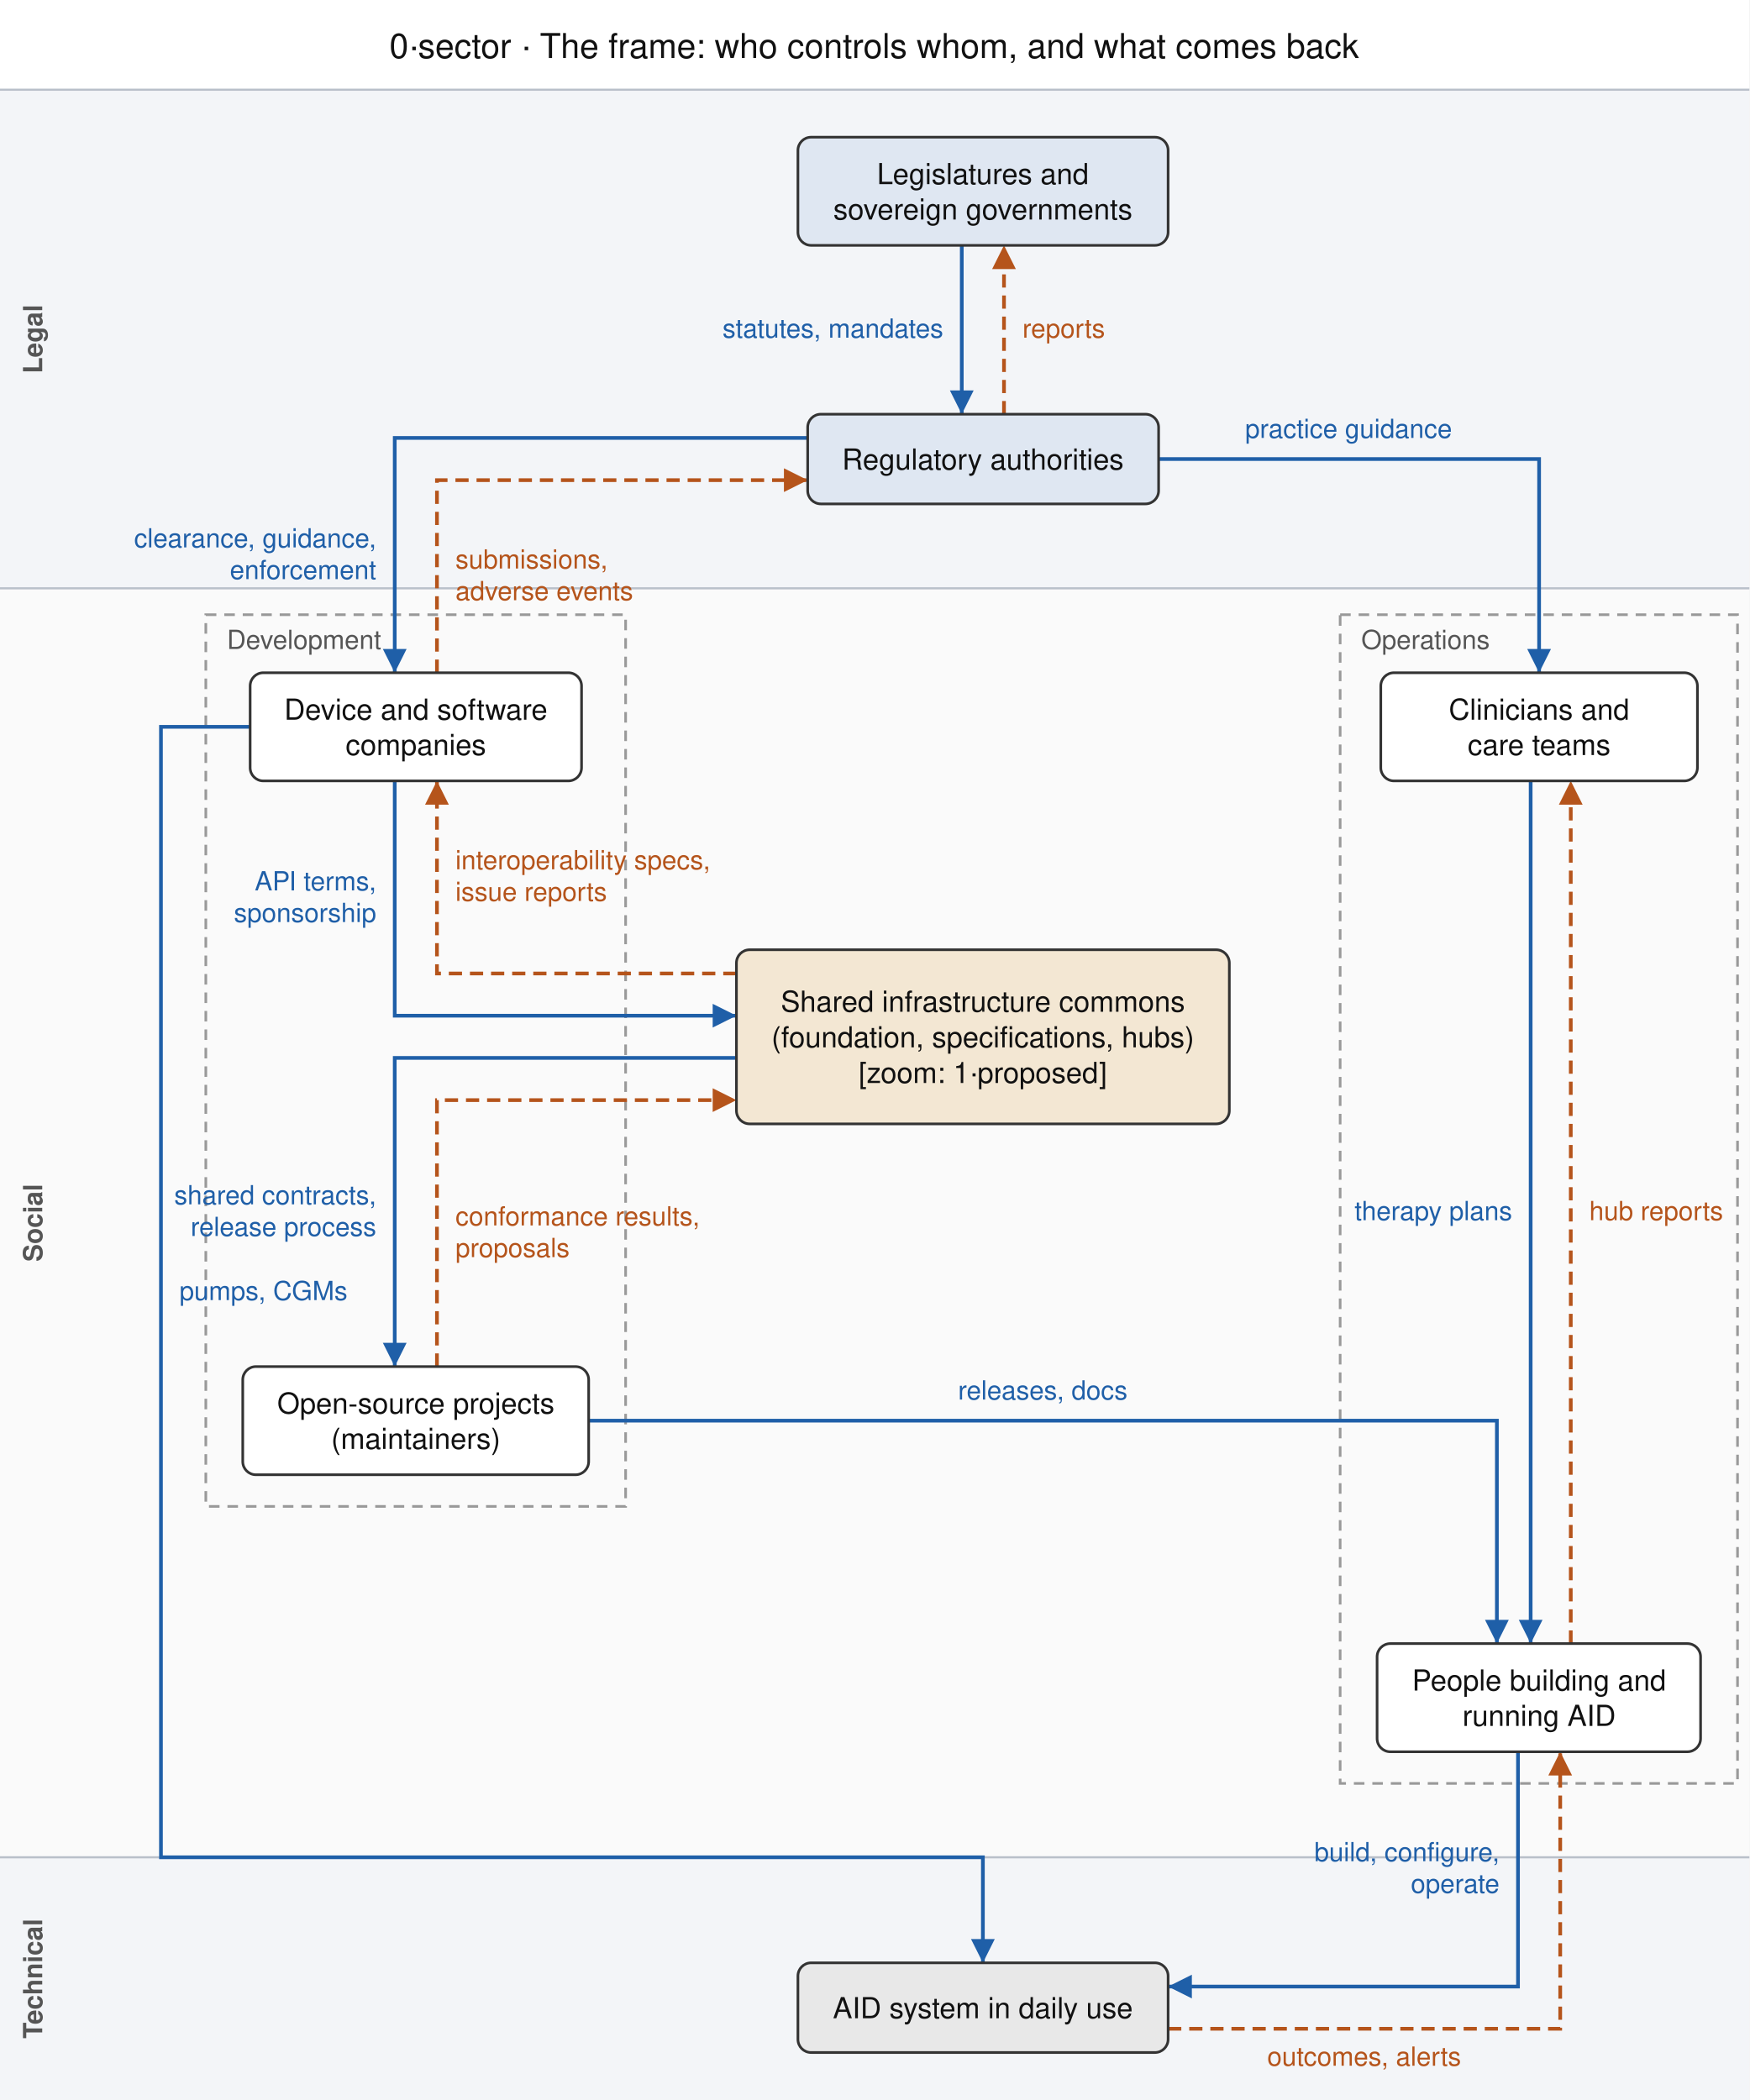
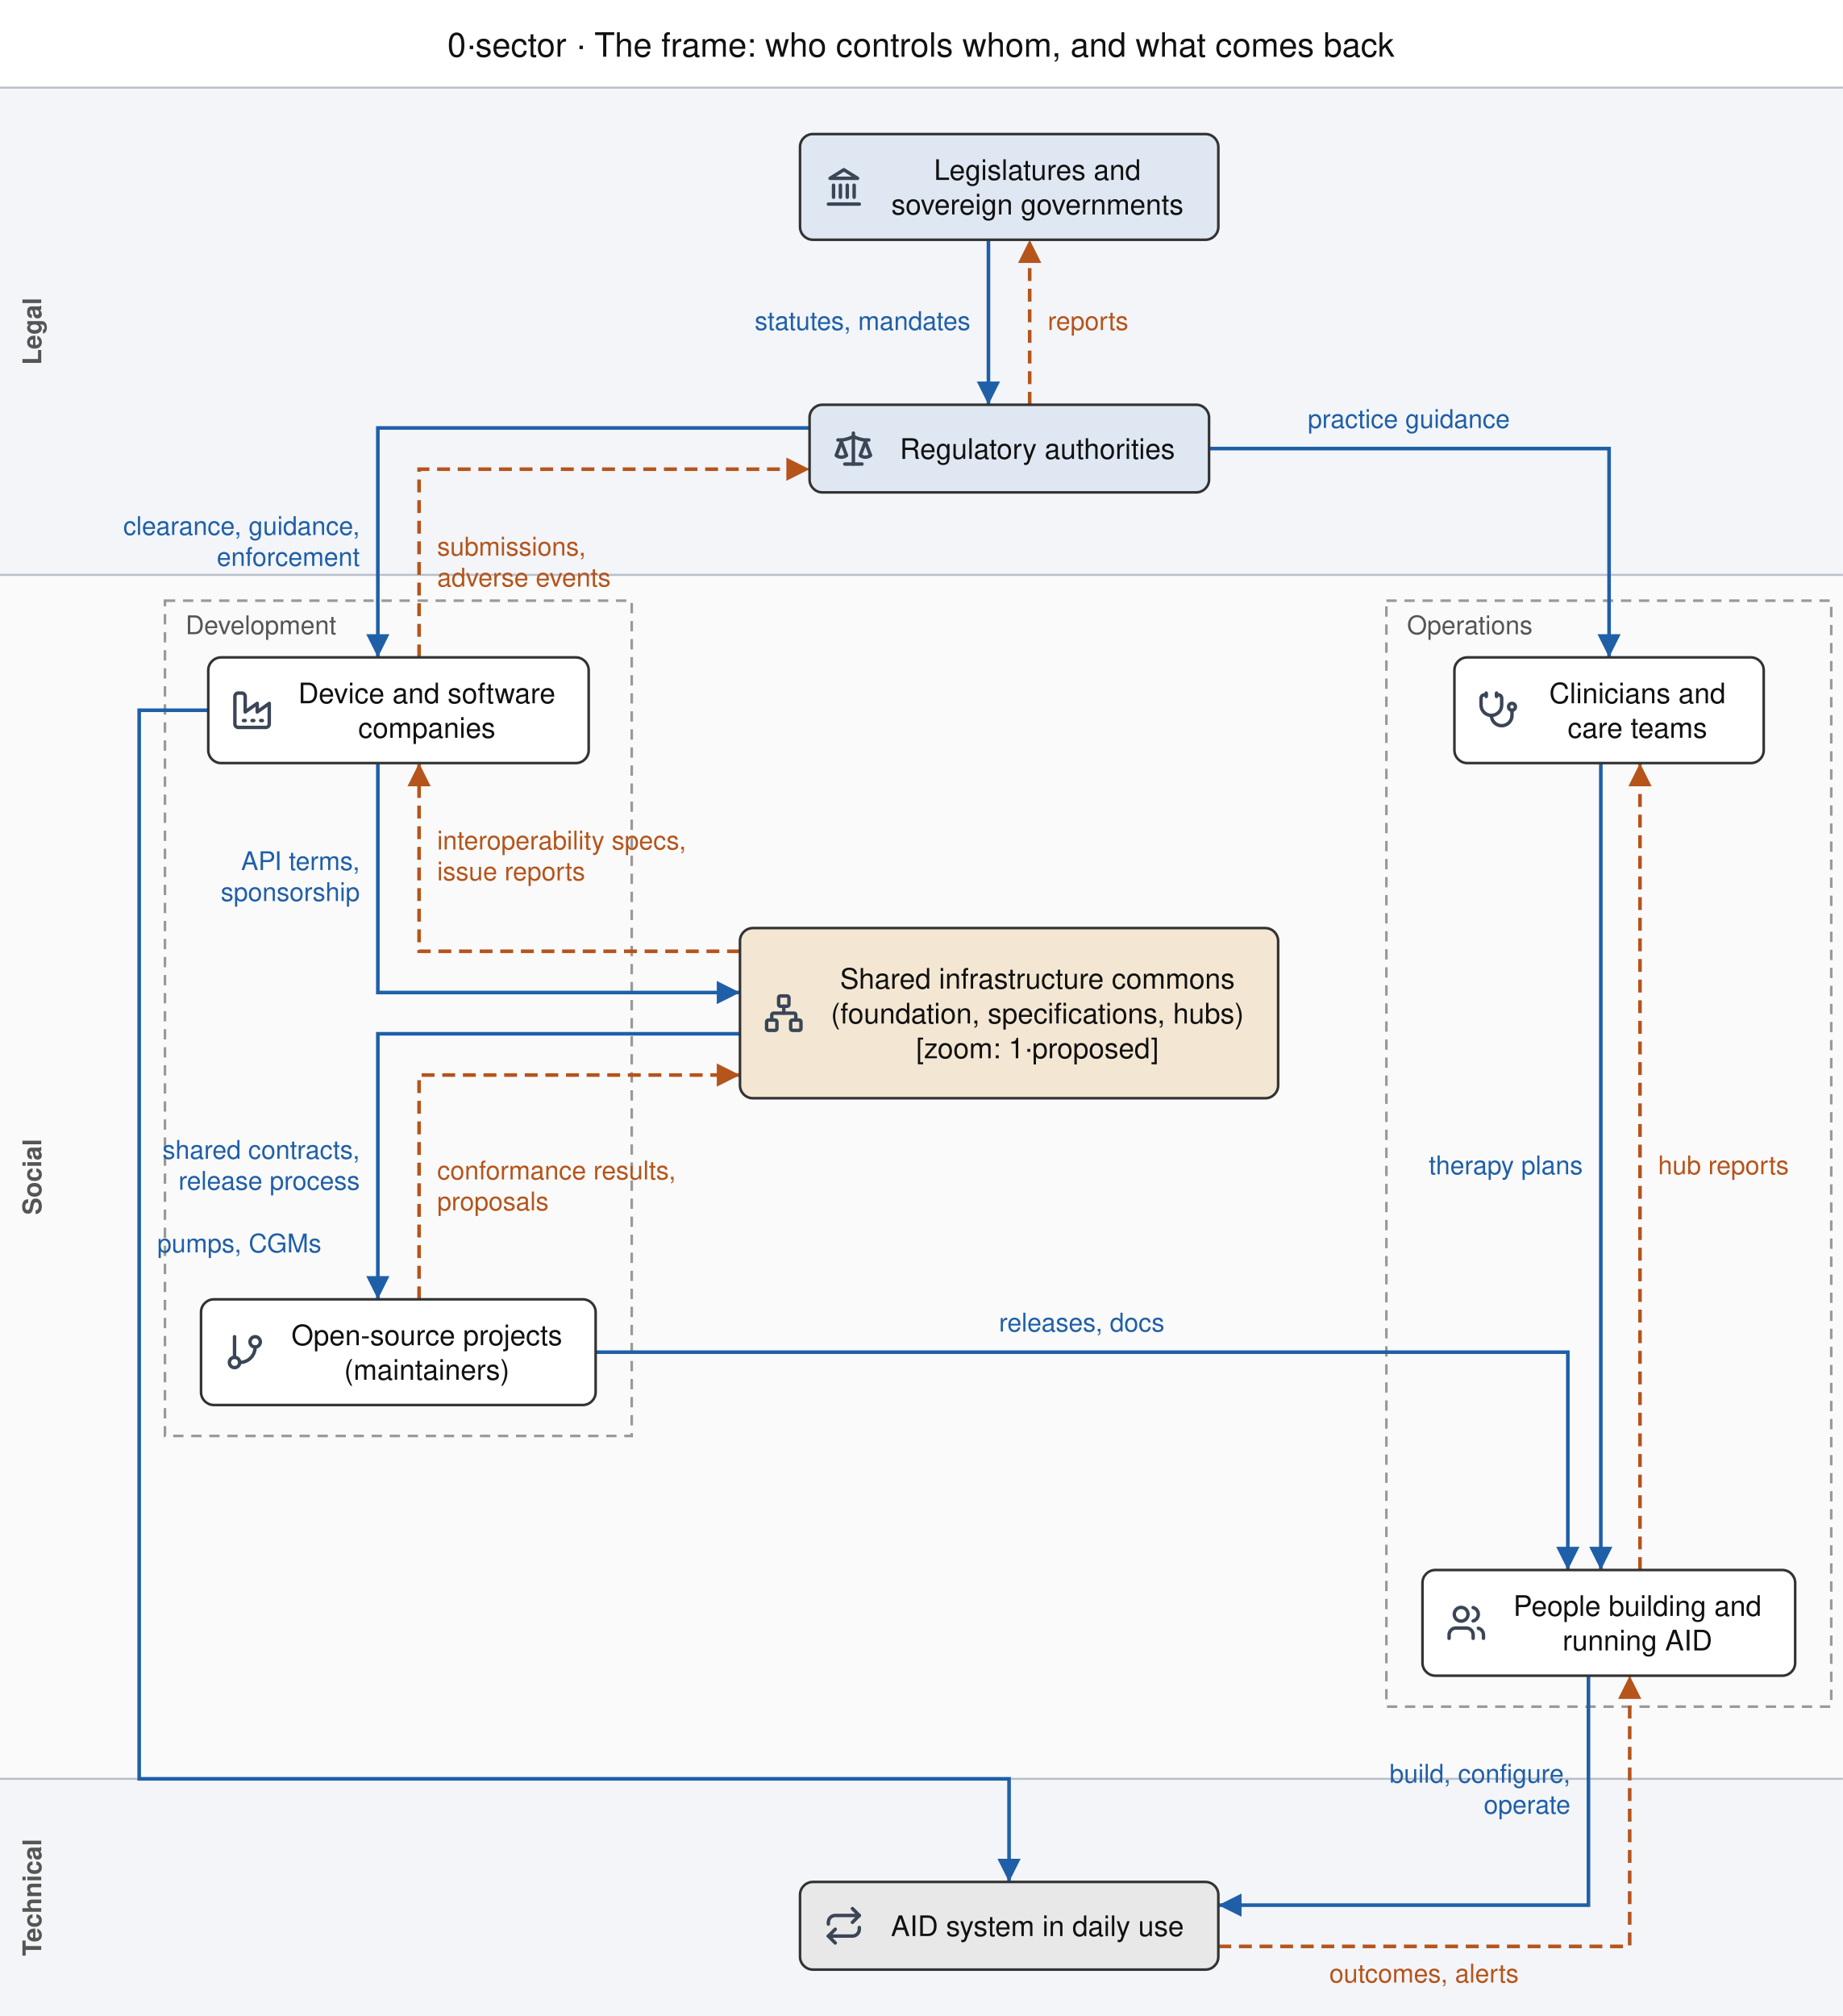
- <svg xmlns="http://www.w3.org/2000/svg" width="663" height="796" viewBox="0 0 663 796" font-family="Helvetica, Arial, sans-serif">
+ <svg xmlns="http://www.w3.org/2000/svg" width="715" height="782" viewBox="0 0 715 782" font-family="Helvetica, Arial, sans-serif">
  <defs>
    <marker id="ah1f5fa8" viewBox="0 0 10 10" refX="10" refY="5" markerUnits="userSpaceOnUse" markerWidth="9" markerHeight="9" orient="auto-start-reverse">
      <path d="M0,0 L10,5 L0,10 z" fill="#1f5fa8" />
    </marker>
    <marker id="ah2e7d32" viewBox="0 0 10 10" refX="10" refY="5" markerUnits="userSpaceOnUse" markerWidth="9" markerHeight="9" orient="auto-start-reverse">
      <path d="M0,0 L10,5 L0,10 z" fill="#2e7d32" />
    </marker>
    <marker id="ah555555" viewBox="0 0 10 10" refX="10" refY="5" markerUnits="userSpaceOnUse" markerWidth="9" markerHeight="9" orient="auto-start-reverse">
      <path d="M0,0 L10,5 L0,10 z" fill="#555555" />
    </marker>
    <marker id="ah888888" viewBox="0 0 10 10" refX="10" refY="5" markerUnits="userSpaceOnUse" markerWidth="9" markerHeight="9" orient="auto-start-reverse">
      <path d="M0,0 L10,5 L0,10 z" fill="#888888" />
    </marker>
    <marker id="ahb5541b" viewBox="0 0 10 10" refX="10" refY="5" markerUnits="userSpaceOnUse" markerWidth="9" markerHeight="9" orient="auto-start-reverse">
      <path d="M0,0 L10,5 L0,10 z" fill="#b5541b" />
    </marker>
    <marker id="ahc8c8c8" viewBox="0 0 10 10" refX="10" refY="5" markerUnits="userSpaceOnUse" markerWidth="9" markerHeight="9" orient="auto-start-reverse">
      <path d="M0,0 L10,5 L0,10 z" fill="#c8c8c8" />
    </marker>
+     <symbol id="icon-factory" viewBox="0 0 24 24" fill="none" stroke="currentColor" stroke-width="2" stroke-linecap="round" stroke-linejoin="round">
+       <path d="M2 20a2 2 0 0 0 2 2h16a2 2 0 0 0 2-2V8l-7 5V8l-7 5V4a2 2 0 0 0-2-2H4a2 2 0 0 0-2 2Z" />
+       <path d="M17 18h1" />
+       <path d="M12 18h1" />
+       <path d="M7 18h1" />
+     </symbol>
+     <symbol id="icon-git-branch" viewBox="0 0 24 24" fill="none" stroke="currentColor" stroke-width="2" stroke-linecap="round" stroke-linejoin="round">
+       <line x1="6" x2="6" y1="3" y2="15" />
+       <circle cx="18" cy="6" r="3" />
+       <circle cx="6" cy="18" r="3" />
+       <path d="M18 9a9 9 0 0 1-9 9" />
+     </symbol>
+     <symbol id="icon-landmark" viewBox="0 0 24 24" fill="none" stroke="currentColor" stroke-width="2" stroke-linecap="round" stroke-linejoin="round">
+       <line x1="3" x2="21" y1="22" y2="22" />
+       <line x1="6" x2="6" y1="18" y2="11" />
+       <line x1="10" x2="10" y1="18" y2="11" />
+       <line x1="14" x2="14" y1="18" y2="11" />
+       <line x1="18" x2="18" y1="18" y2="11" />
+       <polygon points="12 2 20 7 4 7" />
+     </symbol>
+     <symbol id="icon-network" viewBox="0 0 24 24" fill="none" stroke="currentColor" stroke-width="2" stroke-linecap="round" stroke-linejoin="round">
+       <rect x="16" y="16" width="6" height="6" rx="1" />
+       <rect x="2" y="16" width="6" height="6" rx="1" />
+       <rect x="9" y="2" width="6" height="6" rx="1" />
+       <path d="M5 16v-3a1 1 0 0 1 1-1h12a1 1 0 0 1 1 1v3" />
+       <path d="M12 12V8" />
+     </symbol>
+     <symbol id="icon-repeat" viewBox="0 0 24 24" fill="none" stroke="currentColor" stroke-width="2" stroke-linecap="round" stroke-linejoin="round">
+       <path d="m17 2 4 4-4 4" />
+       <path d="M3 11v-1a4 4 0 0 1 4-4h14" />
+       <path d="m7 22-4-4 4-4" />
+       <path d="M21 13v1a4 4 0 0 1-4 4H3" />
+     </symbol>
+     <symbol id="icon-scale" viewBox="0 0 24 24" fill="none" stroke="currentColor" stroke-width="2" stroke-linecap="round" stroke-linejoin="round">
+       <path d="m16 16 3-8 3 8c-.87.65-1.92 1-3 1s-2.13-.35-3-1Z" />
+       <path d="m2 16 3-8 3 8c-.87.65-1.92 1-3 1s-2.13-.35-3-1Z" />
+       <path d="M7 21h10" />
+       <path d="M12 3v18" />
+       <path d="M3 7h2c2 0 5-1 7-2 2 1 5 2 7 2h2" />
+     </symbol>
+     <symbol id="icon-stethoscope" viewBox="0 0 24 24" fill="none" stroke="currentColor" stroke-width="2" stroke-linecap="round" stroke-linejoin="round">
+       <path d="M11 2v2" />
+       <path d="M5 2v2" />
+       <path d="M5 3H4a2 2 0 0 0-2 2v4a6 6 0 0 0 12 0V5a2 2 0 0 0-2-2h-1" />
+       <path d="M8 15a6 6 0 0 0 12 0v-3" />
+       <circle cx="20" cy="10" r="2" />
+     </symbol>
+     <symbol id="icon-users" viewBox="0 0 24 24" fill="none" stroke="currentColor" stroke-width="2" stroke-linecap="round" stroke-linejoin="round">
+       <path d="M16 21v-2a4 4 0 0 0-4-4H6a4 4 0 0 0-4 4v2" />
+       <circle cx="9" cy="7" r="4" />
+       <path d="M22 21v-2a4 4 0 0 0-3-3.87" />
+       <path d="M16 3.13a4 4 0 0 1 0 7.75" />
+     </symbol>
  </defs>
-   <rect x="0" y="0" width="663" height="796" fill="#ffffff" />
-   <text x="331.3" y="22" font-size="13" text-anchor="middle" fill="#111">0·sector · The frame: who controls whom, and what comes back</text>
+   <rect x="0" y="0" width="715" height="782" fill="#ffffff" />
+   <text x="357.3" y="22" font-size="13" text-anchor="middle" fill="#111">0·sector · The frame: who controls whom, and what comes back</text>
  <g transform="translate(0.0,0.0)">
-     <rect class="band" x="0.0" y="34.0" width="663" height="189.0" fill="#f3f5f8" />
-     <line x1="0.0" x2="663" y1="34.0" y2="34.0" stroke="#b9c0ca" stroke-width="0.8" />
+     <rect class="band" x="0.0" y="34.0" width="715" height="189.0" fill="#f3f5f8" />
+     <line x1="0.0" x2="715" y1="34.0" y2="34.0" stroke="#b9c0ca" stroke-width="0.8" />
    <text class="band" x="16.0" y="128.5" font-size="10" fill="#555" text-anchor="middle" font-weight="bold" transform="rotate(-90 16.0 128.5)">Legal</text>
-     <rect class="band" x="0.0" y="223.0" width="663" height="481.0" fill="#fafafa" />
-     <line x1="0.0" x2="663" y1="223.0" y2="223.0" stroke="#b9c0ca" stroke-width="0.8" />
-     <text class="band" x="16.0" y="463.5" font-size="10" fill="#555" text-anchor="middle" font-weight="bold" transform="rotate(-90 16.0 463.5)">Social</text>
-     <rect class="band" x="0.0" y="704.0" width="663" height="92.0" fill="#f3f5f8" />
-     <line x1="0.0" x2="663" y1="704.0" y2="704.0" stroke="#b9c0ca" stroke-width="0.8" />
-     <text class="band" x="16.0" y="750.0" font-size="10" fill="#555" text-anchor="middle" font-weight="bold" transform="rotate(-90 16.0 750.0)">Technical</text>
+     <rect class="band" x="0.0" y="223.0" width="715" height="467.0" fill="#fafafa" />
+     <line x1="0.0" x2="715" y1="223.0" y2="223.0" stroke="#b9c0ca" stroke-width="0.8" />
+     <text class="band" x="16.0" y="456.5" font-size="10" fill="#555" text-anchor="middle" font-weight="bold" transform="rotate(-90 16.0 456.5)">Social</text>
+     <rect class="band" x="0.0" y="690.0" width="715" height="92.0" fill="#f3f5f8" />
+     <line x1="0.0" x2="715" y1="690.0" y2="690.0" stroke="#b9c0ca" stroke-width="0.8" />
+     <text class="band" x="16.0" y="736.0" font-size="10" fill="#555" text-anchor="middle" font-weight="bold" transform="rotate(-90 16.0 736.0)">Technical</text>
    <g class="group" data-id="dev">
-       <rect x="78.0" y="233.0" width="159.1" height="338.0" fill="none" stroke="#999" stroke-dasharray="4,3" />
-       <text x="86.0" y="246.0" font-size="10" fill="#555">Development</text>
+       <rect x="64.0" y="233.0" width="181.1" height="324.0" fill="none" stroke="#999" stroke-dasharray="4,3" />
+       <text x="72.0" y="246.0" font-size="10" fill="#555">Development</text>
    </g>
    <g class="group" data-id="ops">
-       <rect x="507.9" y="233.0" width="150.6" height="443.0" fill="none" stroke="#999" stroke-dasharray="4,3" />
-       <text x="515.9" y="246.0" font-size="10" fill="#555">Operations</text>
-     </g>
-     <g class="edge">
-       <path class="edge" d="M364.5,93.0 L364.5,157.0" fill="none" stroke="#1f5fa8" stroke-width="1.4" stroke-linecap="butt" marker-end="url(#ah1f5fa8)" />
-     </g>
-     <g class="edge">
-       <path class="edge" d="M380.5,157.0 L380.5,93.0" fill="none" stroke="#b5541b" stroke-width="1.4" stroke-dasharray="5,3" stroke-linecap="butt" marker-end="url(#ahb5541b)" />
-     </g>
-     <g class="edge">
-       <path class="edge" d="M306.1,166.0 L149.6,166.0 L149.6,255.0" fill="none" stroke="#1f5fa8" stroke-width="1.4" stroke-linecap="butt" marker-end="url(#ah1f5fa8)" />
-     </g>
-     <g class="edge">
-       <path class="edge" d="M165.6,255.0 L165.6,182.0 L306.1,182.0" fill="none" stroke="#b5541b" stroke-width="1.4" stroke-dasharray="5,3" stroke-linecap="butt" marker-end="url(#ahb5541b)" />
-     </g>
-     <g class="edge">
-       <path class="edge" d="M439.0,174.0 L583.3,174.0 L583.3,255.0" fill="none" stroke="#1f5fa8" stroke-width="1.4" stroke-linecap="butt" marker-end="url(#ah1f5fa8)" />
-     </g>
-     <g class="edge">
-       <path class="edge" d="M149.6,296.0 L149.6,385.0 L279.1,385.0" fill="none" stroke="#1f5fa8" stroke-width="1.4" stroke-linecap="butt" marker-end="url(#ah1f5fa8)" />
-     </g>
-     <g class="edge">
-       <path class="edge" d="M279.1,369.0 L165.6,369.0 L165.6,296.0" fill="none" stroke="#b5541b" stroke-width="1.4" stroke-dasharray="5,3" stroke-linecap="butt" marker-end="url(#ahb5541b)" />
-     </g>
-     <g class="edge">
-       <path class="edge" d="M279.1,401.0 L149.6,401.0 L149.6,518.0" fill="none" stroke="#1f5fa8" stroke-width="1.4" stroke-linecap="butt" marker-end="url(#ah1f5fa8)" />
-     </g>
-     <g class="edge">
-       <path class="edge" d="M165.6,518.0 L165.6,417.0 L279.1,417.0" fill="none" stroke="#b5541b" stroke-width="1.4" stroke-dasharray="5,3" stroke-linecap="butt" marker-end="url(#ahb5541b)" />
-     </g>
-     <g class="edge">
-       <path class="edge" d="M223.1,538.5 L567.3,538.5 L567.3,623.0" fill="none" stroke="#1f5fa8" stroke-width="1.4" stroke-linecap="butt" marker-end="url(#ah1f5fa8)" />
-     </g>
-     <g class="edge">
-       <path class="edge" d="M580.1,296.0 L580.1,623.0" fill="none" stroke="#1f5fa8" stroke-width="1.4" stroke-linecap="butt" marker-end="url(#ah1f5fa8)" />
-     </g>
-     <g class="edge">
-       <path class="edge" d="M595.3,623.0 L595.3,296.0" fill="none" stroke="#b5541b" stroke-width="1.4" stroke-dasharray="5,3" stroke-linecap="butt" marker-end="url(#ahb5541b)" />
-     </g>
-     <g class="edge">
-       <path class="edge" d="M575.3,664.0 L575.3,753.0 L442.7,753.0" fill="none" stroke="#1f5fa8" stroke-width="1.4" stroke-linecap="butt" marker-end="url(#ah1f5fa8)" />
-     </g>
-     <g class="edge">
-       <path class="edge" d="M442.7,769.0 L591.3,769.0 L591.3,664.0" fill="none" stroke="#b5541b" stroke-width="1.4" stroke-dasharray="5,3" stroke-linecap="butt" marker-end="url(#ahb5541b)" />
-     </g>
-     <g class="edge">
-       <path class="edge" d="M94.8,275.5 L61.0,275.5 L61.0,704.0 L372.5,704.0 L372.5,744.0" fill="none" stroke="#1f5fa8" stroke-width="1.4" stroke-linecap="butt" marker-end="url(#ah1f5fa8)" />
+       <rect x="537.9" y="233.0" width="172.6" height="429.0" fill="none" stroke="#999" stroke-dasharray="4,3" />
+       <text x="545.9" y="246.0" font-size="10" fill="#555">Operations</text>
+     </g>
+     <g class="edge">
+       <path class="edge" d="M383.5,93.0 L383.5,157.0" fill="none" stroke="#1f5fa8" stroke-width="1.4" stroke-linecap="butt" marker-end="url(#ah1f5fa8)" />
+     </g>
+     <g class="edge">
+       <path class="edge" d="M399.5,157.0 L399.5,93.0" fill="none" stroke="#b5541b" stroke-width="1.4" stroke-dasharray="5,3" stroke-linecap="butt" marker-end="url(#ahb5541b)" />
+     </g>
+     <g class="edge">
+       <path class="edge" d="M314.1,166.0 L146.6,166.0 L146.6,255.0" fill="none" stroke="#1f5fa8" stroke-width="1.4" stroke-linecap="butt" marker-end="url(#ah1f5fa8)" />
+     </g>
+     <g class="edge">
+       <path class="edge" d="M162.6,255.0 L162.6,182.0 L314.1,182.0" fill="none" stroke="#b5541b" stroke-width="1.4" stroke-dasharray="5,3" stroke-linecap="butt" marker-end="url(#ahb5541b)" />
+     </g>
+     <g class="edge">
+       <path class="edge" d="M469.0,174.0 L624.3,174.0 L624.3,255.0" fill="none" stroke="#1f5fa8" stroke-width="1.4" stroke-linecap="butt" marker-end="url(#ah1f5fa8)" />
+     </g>
+     <g class="edge">
+       <path class="edge" d="M146.6,296.0 L146.6,385.0 L287.1,385.0" fill="none" stroke="#1f5fa8" stroke-width="1.4" stroke-linecap="butt" marker-end="url(#ah1f5fa8)" />
+     </g>
+     <g class="edge">
+       <path class="edge" d="M287.1,369.0 L162.6,369.0 L162.6,296.0" fill="none" stroke="#b5541b" stroke-width="1.4" stroke-dasharray="5,3" stroke-linecap="butt" marker-end="url(#ahb5541b)" />
+     </g>
+     <g class="edge">
+       <path class="edge" d="M287.1,401.0 L146.6,401.0 L146.6,504.0" fill="none" stroke="#1f5fa8" stroke-width="1.4" stroke-linecap="butt" marker-end="url(#ah1f5fa8)" />
+     </g>
+     <g class="edge">
+       <path class="edge" d="M162.6,504.0 L162.6,417.0 L287.1,417.0" fill="none" stroke="#b5541b" stroke-width="1.4" stroke-dasharray="5,3" stroke-linecap="butt" marker-end="url(#ahb5541b)" />
+     </g>
+     <g class="edge">
+       <path class="edge" d="M231.1,524.5 L608.3,524.5 L608.3,609.0" fill="none" stroke="#1f5fa8" stroke-width="1.4" stroke-linecap="butt" marker-end="url(#ah1f5fa8)" />
+     </g>
+     <g class="edge">
+       <path class="edge" d="M621.1,296.0 L621.1,609.0" fill="none" stroke="#1f5fa8" stroke-width="1.4" stroke-linecap="butt" marker-end="url(#ah1f5fa8)" />
+     </g>
+     <g class="edge">
+       <path class="edge" d="M636.3,609.0 L636.3,296.0" fill="none" stroke="#b5541b" stroke-width="1.4" stroke-dasharray="5,3" stroke-linecap="butt" marker-end="url(#ahb5541b)" />
+     </g>
+     <g class="edge">
+       <path class="edge" d="M616.3,650.0 L616.3,739.0 L472.7,739.0" fill="none" stroke="#1f5fa8" stroke-width="1.4" stroke-linecap="butt" marker-end="url(#ah1f5fa8)" />
+     </g>
+     <g class="edge">
+       <path class="edge" d="M472.7,755.0 L632.3,755.0 L632.3,650.0" fill="none" stroke="#b5541b" stroke-width="1.4" stroke-dasharray="5,3" stroke-linecap="butt" marker-end="url(#ahb5541b)" />
+     </g>
+     <g class="edge">
+       <path class="edge" d="M80.8,275.5 L54.0,275.5 L54.0,690.0 L391.5,690.0 L391.5,730.0" fill="none" stroke="#1f5fa8" stroke-width="1.4" stroke-linecap="butt" marker-end="url(#ah1f5fa8)" />
    </g>
    <g class="node" data-id="gov">
-       <rect x="302.4" y="52.0" width="140.3" height="41.0" rx="5" fill="#dfe7f2" stroke="#333333" stroke-width="1" />
-       <text x="372.5" y="69.8" font-size="11" text-anchor="middle" fill="#111111">Legislatures and</text>
-       <text x="372.5" y="83.2" font-size="11" text-anchor="middle" fill="#111111">sovereign governments</text>
+       <rect x="310.4" y="52.0" width="162.3" height="41.0" rx="5" fill="#dfe7f2" stroke="#333333" stroke-width="1" />
+       <use href="#icon-landmark" x="319.4" y="64.5" width="16" height="16" color="#3a4656" />
+       <text x="402.5" y="69.8" font-size="11" text-anchor="middle" fill="#111111">Legislatures and</text>
+       <text x="402.5" y="83.2" font-size="11" text-anchor="middle" fill="#111111">sovereign governments</text>
    </g>
    <g class="node" data-id="reg">
-       <rect x="306.1" y="157.0" width="133.0" height="34.0" rx="5" fill="#dfe7f2" stroke="#333333" stroke-width="1" />
-       <text x="372.5" y="178.0" font-size="11" text-anchor="middle" fill="#111111">Regulatory authorities</text>
+       <rect x="314.1" y="157.0" width="155.0" height="34.0" rx="5" fill="#dfe7f2" stroke="#333333" stroke-width="1" />
+       <use href="#icon-scale" x="323.1" y="166.0" width="16" height="16" color="#3a4656" />
+       <text x="402.5" y="178.0" font-size="11" text-anchor="middle" fill="#111111">Regulatory authorities</text>
    </g>
    <g class="node" data-id="companies">
-       <rect x="94.8" y="255.0" width="125.6" height="41.0" rx="5" fill="#ffffff" stroke="#333333" stroke-width="1" />
-       <text x="157.6" y="272.8" font-size="11" text-anchor="middle" fill="#111111">Device and software</text>
-       <text x="157.6" y="286.2" font-size="11" text-anchor="middle" fill="#111111">companies</text>
+       <rect x="80.8" y="255.0" width="147.6" height="41.0" rx="5" fill="#ffffff" stroke="#333333" stroke-width="1" />
+       <use href="#icon-factory" x="89.8" y="267.5" width="16" height="16" color="#3a4656" />
+       <text x="165.6" y="272.8" font-size="11" text-anchor="middle" fill="#111111">Device and software</text>
+       <text x="165.6" y="286.2" font-size="11" text-anchor="middle" fill="#111111">companies</text>
    </g>
    <g class="node" data-id="care">
-       <rect x="523.3" y="255.0" width="120.0" height="41.0" rx="5" fill="#ffffff" stroke="#333333" stroke-width="1" />
-       <text x="583.3" y="272.8" font-size="11" text-anchor="middle" fill="#111111">Clinicians and</text>
-       <text x="583.3" y="286.2" font-size="11" text-anchor="middle" fill="#111111">care teams</text>
+       <rect x="564.3" y="255.0" width="120.0" height="41.0" rx="5" fill="#ffffff" stroke="#333333" stroke-width="1" />
+       <use href="#icon-stethoscope" x="573.3" y="267.5" width="16" height="16" color="#3a4656" />
+       <text x="635.3" y="272.8" font-size="11" text-anchor="middle" fill="#111111">Clinicians and</text>
+       <text x="635.3" y="286.2" font-size="11" text-anchor="middle" fill="#111111">care teams</text>
    </g>
    <g class="node" data-id="commons">
-       <rect x="279.1" y="360.0" width="186.8" height="66.0" rx="5" fill="#f3e7d3" stroke="#333333" stroke-width="1" />
-       <text x="372.5" y="383.5" font-size="11" text-anchor="middle" fill="#111111">Shared infrastructure commons</text>
-       <text x="372.5" y="397.0" font-size="11" text-anchor="middle" fill="#111111">(foundation, specifications, hubs)</text>
-       <text x="372.5" y="410.5" font-size="11" text-anchor="middle" fill="#111111">[zoom: 1·proposed]</text>
+       <rect x="287.1" y="360.0" width="208.8" height="66.0" rx="5" fill="#f3e7d3" stroke="#333333" stroke-width="1" />
+       <use href="#icon-network" x="296.1" y="385.0" width="16" height="16" color="#3a4656" />
+       <text x="402.5" y="383.5" font-size="11" text-anchor="middle" fill="#111111">Shared infrastructure commons</text>
+       <text x="402.5" y="397.0" font-size="11" text-anchor="middle" fill="#111111">(foundation, specifications, hubs)</text>
+       <text x="402.5" y="410.5" font-size="11" text-anchor="middle" fill="#111111">[zoom: 1·proposed]</text>
    </g>
    <g class="node" data-id="projects">
-       <rect x="92.0" y="518.0" width="131.1" height="41.0" rx="5" fill="#ffffff" stroke="#333333" stroke-width="1" />
-       <text x="157.6" y="535.8" font-size="11" text-anchor="middle" fill="#111111">Open-source projects</text>
-       <text x="157.6" y="549.2" font-size="11" text-anchor="middle" fill="#111111">(maintainers)</text>
+       <rect x="78.0" y="504.0" width="153.1" height="41.0" rx="5" fill="#ffffff" stroke="#333333" stroke-width="1" />
+       <use href="#icon-git-branch" x="87.0" y="516.5" width="16" height="16" color="#3a4656" />
+       <text x="165.6" y="521.8" font-size="11" text-anchor="middle" fill="#111111">Open-source projects</text>
+       <text x="165.6" y="535.2" font-size="11" text-anchor="middle" fill="#111111">(maintainers)</text>
    </g>
    <g class="node" data-id="users">
-       <rect x="521.9" y="623.0" width="122.6" height="41.0" rx="5" fill="#ffffff" stroke="#333333" stroke-width="1" />
-       <text x="583.3" y="640.8" font-size="11" text-anchor="middle" fill="#111111">People building and</text>
-       <text x="583.3" y="654.2" font-size="11" text-anchor="middle" fill="#111111">running AID</text>
+       <rect x="551.9" y="609.0" width="144.6" height="41.0" rx="5" fill="#ffffff" stroke="#333333" stroke-width="1" />
+       <use href="#icon-users" x="560.9" y="621.5" width="16" height="16" color="#3a4656" />
+       <text x="635.3" y="626.8" font-size="11" text-anchor="middle" fill="#111111">People building and</text>
+       <text x="635.3" y="640.2" font-size="11" text-anchor="middle" fill="#111111">running AID</text>
    </g>
    <g class="node" data-id="system">
-       <rect x="302.4" y="744.0" width="140.3" height="34.0" rx="5" fill="#e8e8e8" stroke="#333333" stroke-width="1" />
-       <text x="372.5" y="765.0" font-size="11" text-anchor="middle" fill="#111111">AID system in daily use</text>
+       <rect x="310.4" y="730.0" width="162.3" height="34.0" rx="5" fill="#e8e8e8" stroke="#333333" stroke-width="1" />
+       <use href="#icon-repeat" x="319.4" y="739.0" width="16" height="16" color="#3a4656" />
+       <text x="402.5" y="751.0" font-size="11" text-anchor="middle" fill="#111111">AID system in daily use</text>
    </g>
    <g class="elabel" data-k="0">
-       <text x="357.5" y="128.0" font-size="10" text-anchor="end" fill="#1f5fa8">statutes, mandates</text>
+       <text x="376.5" y="128.0" font-size="10" text-anchor="end" fill="#1f5fa8">statutes, mandates</text>
    </g>
    <g class="elabel" data-k="1">
-       <text x="387.5" y="128.0" font-size="10" text-anchor="start" fill="#b5541b">reports</text>
+       <text x="406.5" y="128.0" font-size="10" text-anchor="start" fill="#b5541b">reports</text>
    </g>
    <g class="elabel" data-k="2">
-       <text x="142.6" y="207.5" font-size="10" text-anchor="end" fill="#1f5fa8">clearance, guidance,</text>
-       <text x="142.6" y="219.5" font-size="10" text-anchor="end" fill="#1f5fa8">enforcement</text>
+       <text x="139.6" y="207.5" font-size="10" text-anchor="end" fill="#1f5fa8">clearance, guidance,</text>
+       <text x="139.6" y="219.5" font-size="10" text-anchor="end" fill="#1f5fa8">enforcement</text>
    </g>
    <g class="elabel" data-k="3">
-       <text x="172.6" y="215.5" font-size="10" text-anchor="start" fill="#b5541b">submissions,</text>
-       <text x="172.6" y="227.5" font-size="10" text-anchor="start" fill="#b5541b">adverse events</text>
+       <text x="169.6" y="215.5" font-size="10" text-anchor="start" fill="#b5541b">submissions,</text>
+       <text x="169.6" y="227.5" font-size="10" text-anchor="start" fill="#b5541b">adverse events</text>
    </g>
    <g class="elabel" data-k="4">
-       <text x="511.1" y="166.0" font-size="10" text-anchor="middle" fill="#1f5fa8">practice guidance</text>
+       <text x="546.6" y="166.0" font-size="10" text-anchor="middle" fill="#1f5fa8">practice guidance</text>
    </g>
    <g class="elabel" data-k="5">
-       <text x="142.6" y="337.5" font-size="10" text-anchor="end" fill="#1f5fa8">API terms,</text>
-       <text x="142.6" y="349.5" font-size="10" text-anchor="end" fill="#1f5fa8">sponsorship</text>
+       <text x="139.6" y="337.5" font-size="10" text-anchor="end" fill="#1f5fa8">API terms,</text>
+       <text x="139.6" y="349.5" font-size="10" text-anchor="end" fill="#1f5fa8">sponsorship</text>
    </g>
    <g class="elabel" data-k="6">
-       <text x="172.6" y="329.5" font-size="10" text-anchor="start" fill="#b5541b">interoperability specs,</text>
-       <text x="172.6" y="341.5" font-size="10" text-anchor="start" fill="#b5541b">issue reports</text>
+       <text x="169.6" y="329.5" font-size="10" text-anchor="start" fill="#b5541b">interoperability specs,</text>
+       <text x="169.6" y="341.5" font-size="10" text-anchor="start" fill="#b5541b">issue reports</text>
    </g>
    <g class="elabel" data-k="7">
-       <text x="142.6" y="456.5" font-size="10" text-anchor="end" fill="#1f5fa8">shared contracts,</text>
-       <text x="142.6" y="468.5" font-size="10" text-anchor="end" fill="#1f5fa8">release process</text>
+       <text x="139.6" y="449.5" font-size="10" text-anchor="end" fill="#1f5fa8">shared contracts,</text>
+       <text x="139.6" y="461.5" font-size="10" text-anchor="end" fill="#1f5fa8">release process</text>
    </g>
    <g class="elabel" data-k="8">
-       <text x="172.6" y="464.5" font-size="10" text-anchor="start" fill="#b5541b">conformance results,</text>
-       <text x="172.6" y="476.5" font-size="10" text-anchor="start" fill="#b5541b">proposals</text>
+       <text x="169.6" y="457.5" font-size="10" text-anchor="start" fill="#b5541b">conformance results,</text>
+       <text x="169.6" y="469.5" font-size="10" text-anchor="start" fill="#b5541b">proposals</text>
    </g>
    <g class="elabel" data-k="9">
-       <text x="395.2" y="530.5" font-size="10" text-anchor="middle" fill="#1f5fa8">releases, docs</text>
+       <text x="419.7" y="516.5" font-size="10" text-anchor="middle" fill="#1f5fa8">releases, docs</text>
    </g>
    <g class="elabel" data-k="10">
-       <text x="573.1" y="462.5" font-size="10" text-anchor="end" fill="#1f5fa8">therapy plans</text>
+       <text x="614.1" y="455.5" font-size="10" text-anchor="end" fill="#1f5fa8">therapy plans</text>
    </g>
    <g class="elabel" data-k="11">
-       <text x="602.3" y="462.5" font-size="10" text-anchor="start" fill="#b5541b">hub reports</text>
+       <text x="643.3" y="455.5" font-size="10" text-anchor="start" fill="#b5541b">hub reports</text>
    </g>
    <g class="elabel" data-k="12">
-       <text x="568.3" y="705.5" font-size="10" text-anchor="end" fill="#1f5fa8">build, configure,</text>
-       <text x="568.3" y="717.5" font-size="10" text-anchor="end" fill="#1f5fa8">operate</text>
+       <text x="609.3" y="691.5" font-size="10" text-anchor="end" fill="#1f5fa8">build, configure,</text>
+       <text x="609.3" y="703.5" font-size="10" text-anchor="end" fill="#1f5fa8">operate</text>
    </g>
    <g class="elabel" data-k="13">
-       <text x="517.0" y="783.0" font-size="10" text-anchor="middle" fill="#b5541b">outcomes, alerts</text>
+       <text x="552.5" y="769.0" font-size="10" text-anchor="middle" fill="#b5541b">outcomes, alerts</text>
    </g>
    <g class="elabel" data-k="14">
-       <text x="68.0" y="492.8" font-size="10" text-anchor="start" fill="#1f5fa8">pumps, CGMs</text>
+       <text x="61.0" y="485.8" font-size="10" text-anchor="start" fill="#1f5fa8">pumps, CGMs</text>
    </g>
  </g>
</svg>
